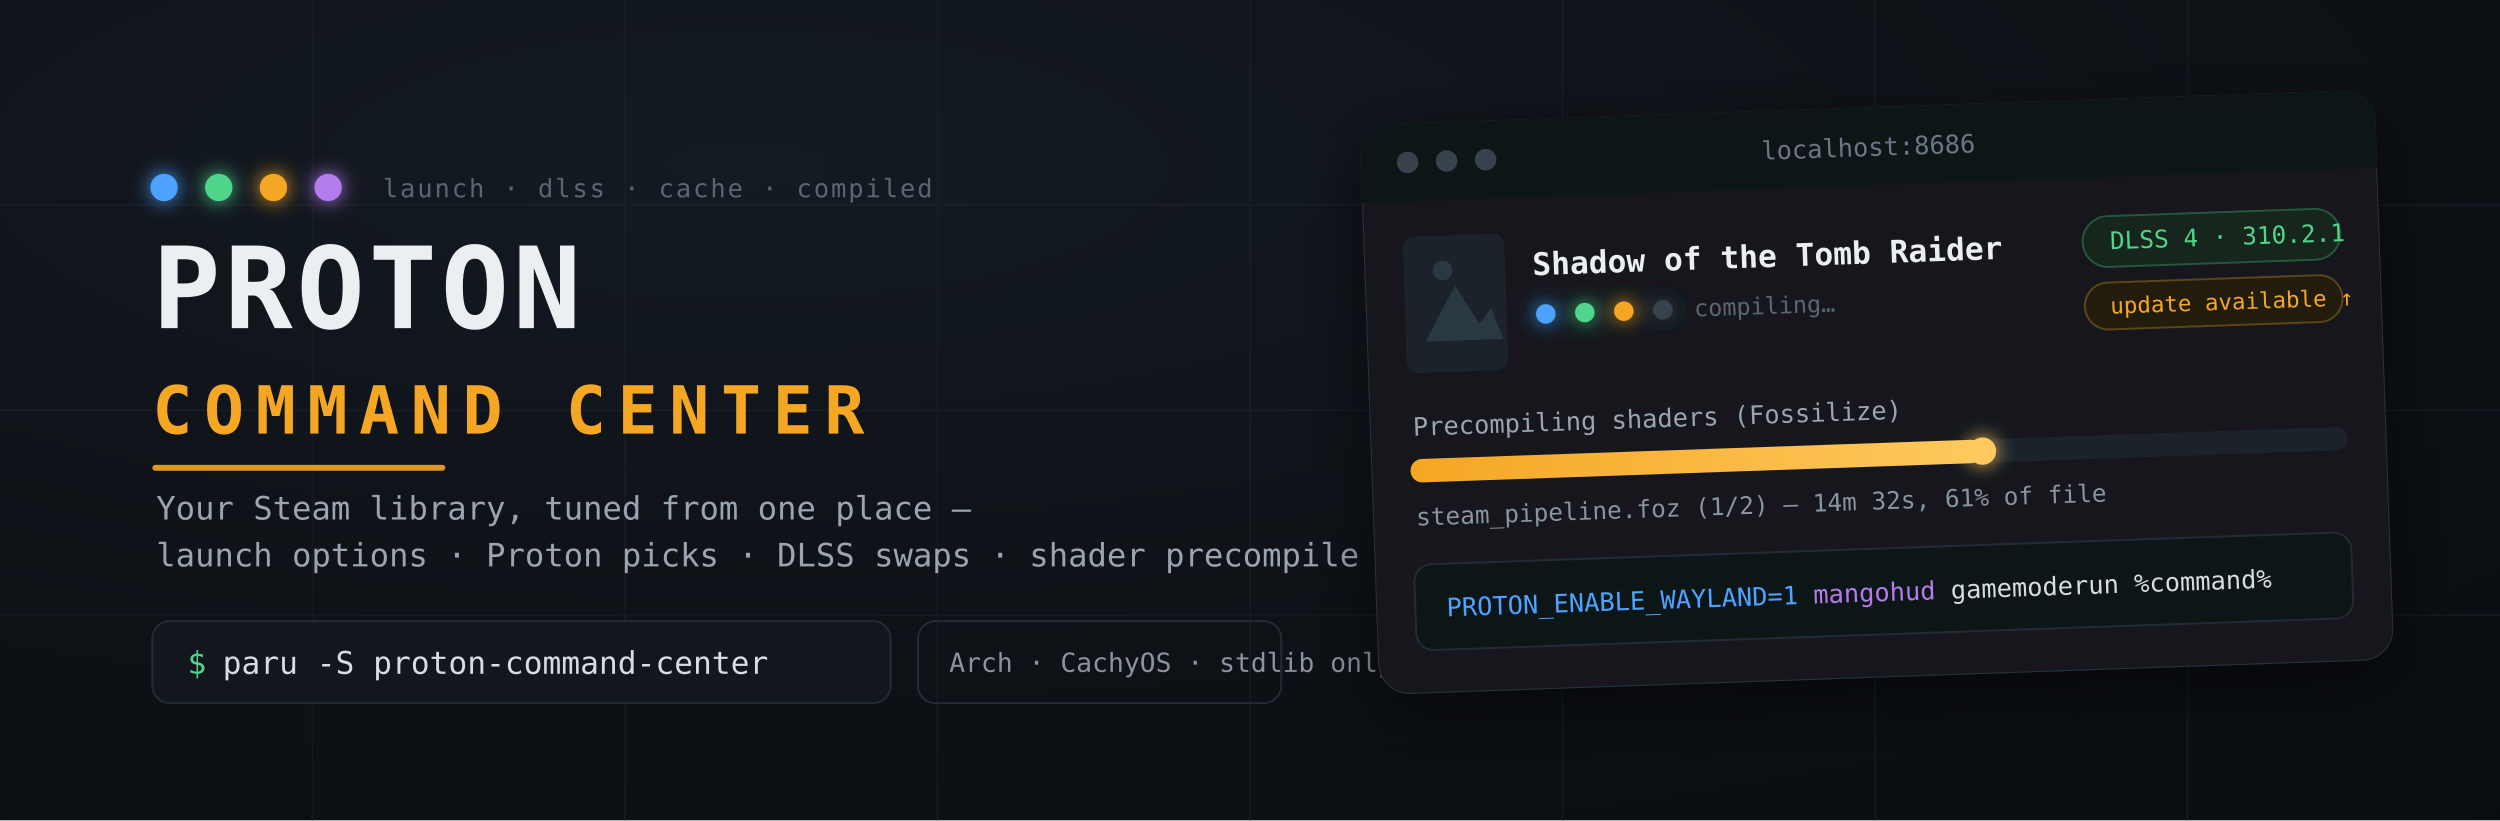
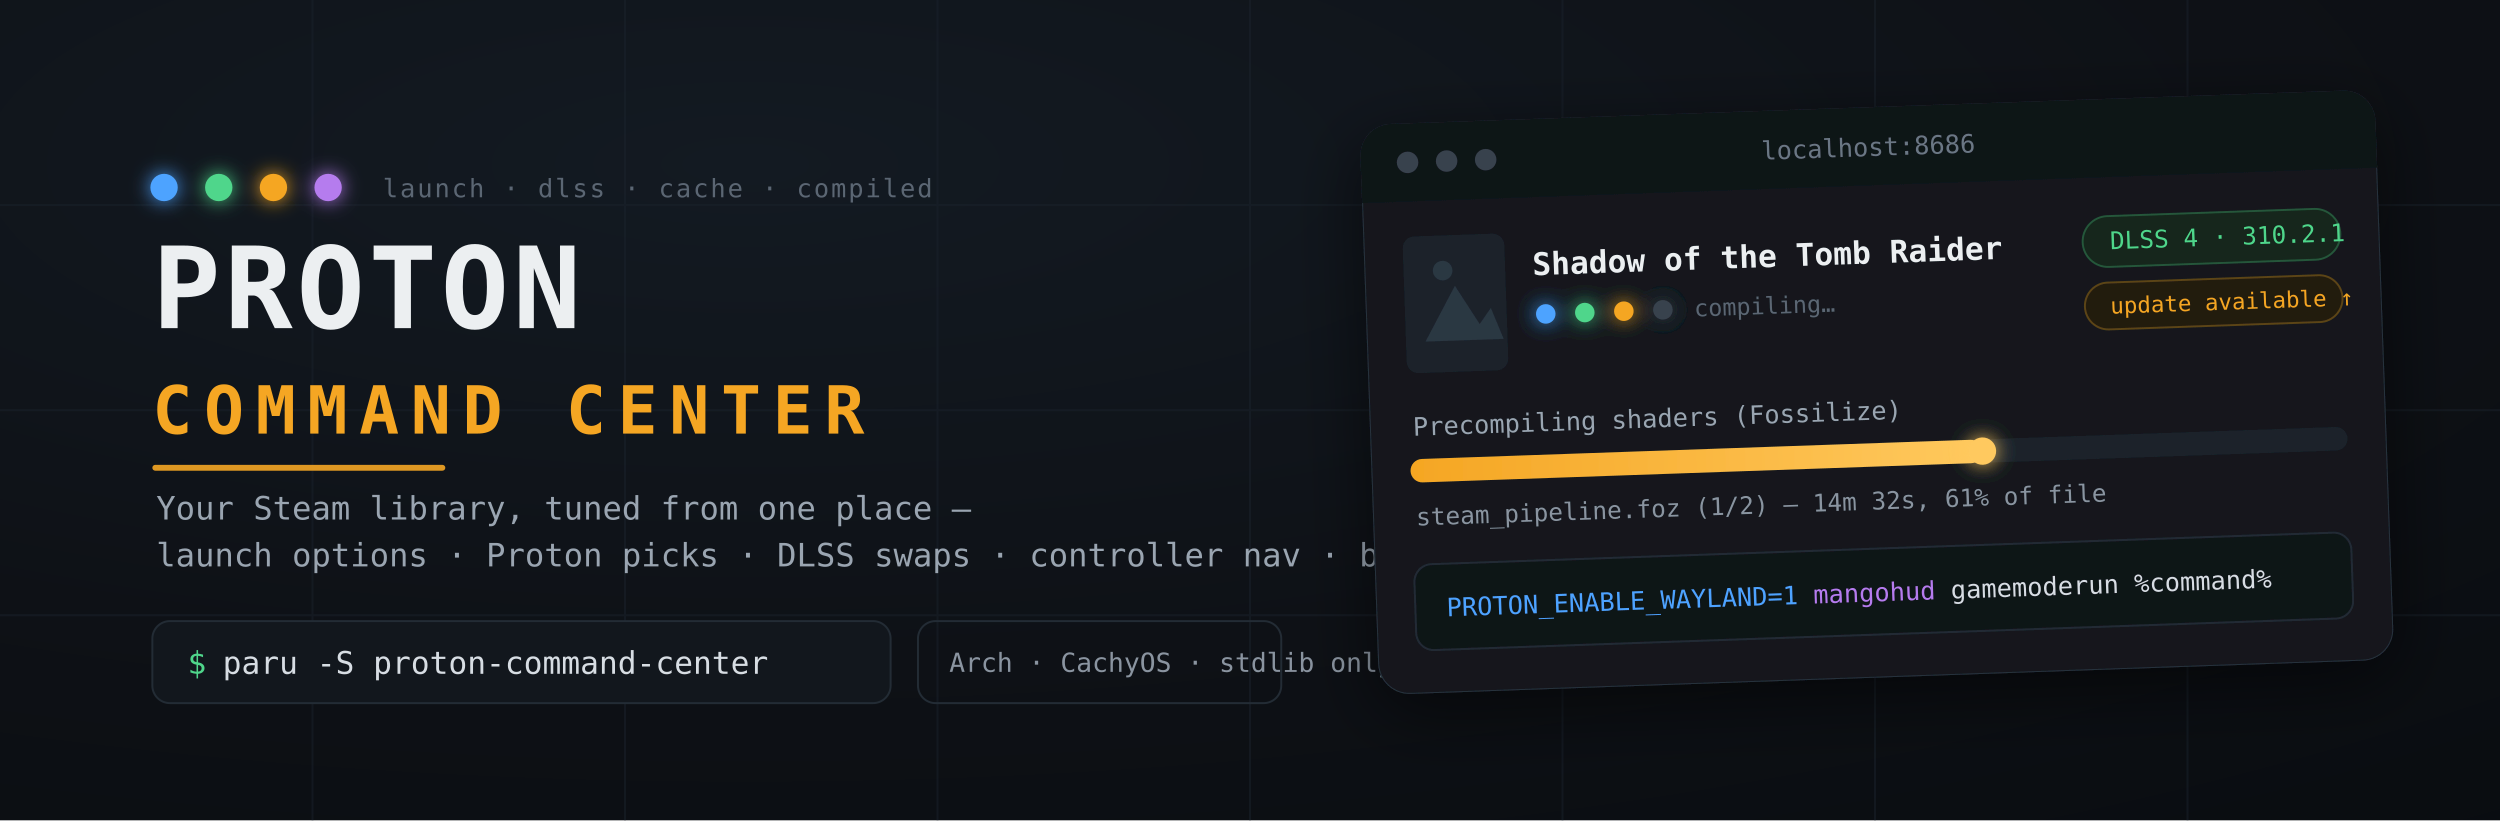
<svg xmlns="http://www.w3.org/2000/svg" width="1280" height="420" viewBox="0 0 1280 420" role="img" aria-label="Proton Command Center — launch options, DLSS, shaders and benchmarks for Steam on Linux">
  <defs>
    <radialGradient id="vign" cx="30%" cy="20%" r="110%">
      <stop offset="0%" stop-color="#131a22" />
      <stop offset="55%" stop-color="#0e1116" />
      <stop offset="100%" stop-color="#090c10" />
    </radialGradient>
    <linearGradient id="barfill" x1="0" y1="0" x2="1" y2="0">
      <stop offset="0%" stop-color="#f5a623" />
      <stop offset="100%" stop-color="#ffc95e" />
    </linearGradient>
    <filter id="glow" x="-120%" y="-120%" width="340%" height="340%">
      <feGaussianBlur stdDeviation="5" result="b" />
      <feMerge>
        <feMergeNode in="b" />
        <feMergeNode in="SourceGraphic" />
      </feMerge>
    </filter>
    <filter id="softshadow" x="-20%" y="-20%" width="140%" height="140%">
      <feDropShadow dx="0" dy="10" stdDeviation="18" flood-color="#000" flood-opacity="0.55" />
    </filter>
    <clipPath id="cardclip">
      <rect x="0" y="0" width="520" height="292" rx="16" />
    </clipPath>
  </defs>
  <rect width="1280" height="420" fill="url(#vign)" />
  <g stroke="#1a222c" stroke-width="1" opacity="0.5">
    <path d="M0 105H1280M0 210H1280M0 315H1280" />
    <path d="M160 0V420M320 0V420M480 0V420M640 0V420M800 0V420M960 0V420M1120 0V420" />
  </g>
  <g font-family="ui-monospace,'JetBrains Mono','Cascadia Code',Menlo,monospace">
    <g filter="url(#glow)">
      <circle cx="84" cy="96" r="7" fill="#4da3ff" />
      <circle cx="112" cy="96" r="7" fill="#4fd68b" />
      <circle cx="140" cy="96" r="7" fill="#f5a623" />
      <circle cx="168" cy="96" r="7" fill="#b57bee" />
    </g>
    <text x="196" y="101" font-size="13" fill="#5b6673" letter-spacing="1">launch · dlss · cache · compiled</text>
    <text x="78" y="168" font-size="58" font-weight="700" fill="#eceff1" letter-spacing="2">PROTON</text>
    <text x="78" y="222" font-size="34" font-weight="700" fill="#f5a623" letter-spacing="6">COMMAND CENTER</text>
    <text x="80" y="266" font-size="16.5" fill="#9aa5b1">Your Steam library, tuned from one place —</text>
-     <text x="80" y="290" font-size="16.5" fill="#9aa5b1">launch options · Proton picks · DLSS swaps · shader precompile · benchmarks</text>
+     <text x="80" y="290" font-size="16.5" fill="#9aa5b1">launch options · Proton picks · DLSS swaps · controller nav · benchmarks</text>
    <rect x="78" y="318" width="378" height="42" rx="9" fill="#12171d" stroke="#232c35" />
    <text x="96" y="345" font-size="16" fill="#4fd68b">$</text>
    <text x="114" y="345" font-size="16" fill="#d7dde3">paru -S proton-command-center</text>
    <rect x="470" y="318" width="186" height="42" rx="9" fill="none" stroke="#232c35" />
    <text x="486" y="344" font-size="13.5" fill="#8a94a0">Arch · CachyOS · stdlib only</text>
  </g>
  <g transform="translate(696,64) rotate(-2)" filter="url(#softshadow)">
    <g clip-path="url(#cardclip)">
      <rect width="520" height="292" rx="16" fill="#12171d" />
      <rect width="520" height="292" rx="16" fill="none" stroke="#28323d" />
      <rect width="520" height="40" fill="#0f1419" />
      <circle cx="24" cy="20" r="5.5" fill="#38424d" />
      <circle cx="44" cy="20" r="5.5" fill="#38424d" />
      <circle cx="64" cy="20" r="5.5" fill="#38424d" />
      <text x="260" y="25" text-anchor="middle" font-family="ui-monospace,Menlo,monospace" font-size="13" fill="#6b7784">localhost:8686</text>
      <rect x="20" y="58" width="52" height="70" rx="6" fill="#1b232c" />
      <path d="M30 112 L46 84 L58 104 L64 96 L70 112 Z" fill="#2c3742" />
      <circle cx="40" cy="76" r="5" fill="#2c3742" />
      <g font-family="ui-monospace,Menlo,monospace">
        <text x="86" y="80" font-size="16" fill="#eceff1" font-weight="600">Shadow of the Tomb Raider</text>
        <g filter="url(#glow)">
          <circle cx="92" cy="100" r="5" fill="#4da3ff" />
          <circle cx="112" cy="100" r="5" fill="#4fd68b" />
          <circle cx="132" cy="100" r="5" fill="#f5a623" />
          <circle cx="152" cy="100" r="5" fill="#38424d" />
        </g>
        <text x="168" y="104" font-size="12" fill="#5b6673">compiling…</text>
        <rect x="368" y="60" width="132" height="26" rx="13" fill="#12251a" stroke="#25573a" />
        <text x="382" y="77" font-size="12.5" fill="#4fd68b">DLSS 4 · 310.2.1</text>
        <rect x="368" y="94" width="132" height="24" rx="12" fill="#241c10" stroke="#5c4416" />
        <text x="381" y="110" font-size="11.5" fill="#f5a623">update available ↑</text>
      </g>
      <g font-family="ui-monospace,Menlo,monospace">
        <text x="22" y="160" font-size="13" fill="#9aa5b1">Precompiling shaders (Fossilize)</text>
        <rect x="20" y="172" width="480" height="12" rx="6" fill="#1b232c" />
        <rect x="20" y="172" width="293" height="12" rx="6" fill="url(#barfill)" />
        <circle cx="313" cy="178" r="7" fill="#ffc95e" filter="url(#glow)" />
        <text x="22" y="206" font-size="12.5" fill="#8a94a0">steam_pipeline.foz (1/2) — 14m 32s, 61% of file</text>
      </g>
      <g font-family="ui-monospace,Menlo,monospace">
        <rect x="20" y="226" width="480" height="44" rx="9" fill="#0f1419" stroke="#232c35" />
        <text x="36" y="253" font-size="13" fill="#4da3ff">PROTON_ENABLE_WAYLAND=1 <tspan fill="#b57bee">mangohud</tspan>
          <tspan fill="#d7dde3">gamemoderun %command%</tspan>
        </text>
      </g>
    </g>
  </g>
  <rect x="78" y="238" width="150" height="3" rx="1.5" fill="#f5a623" opacity="0.9" />
</svg>
